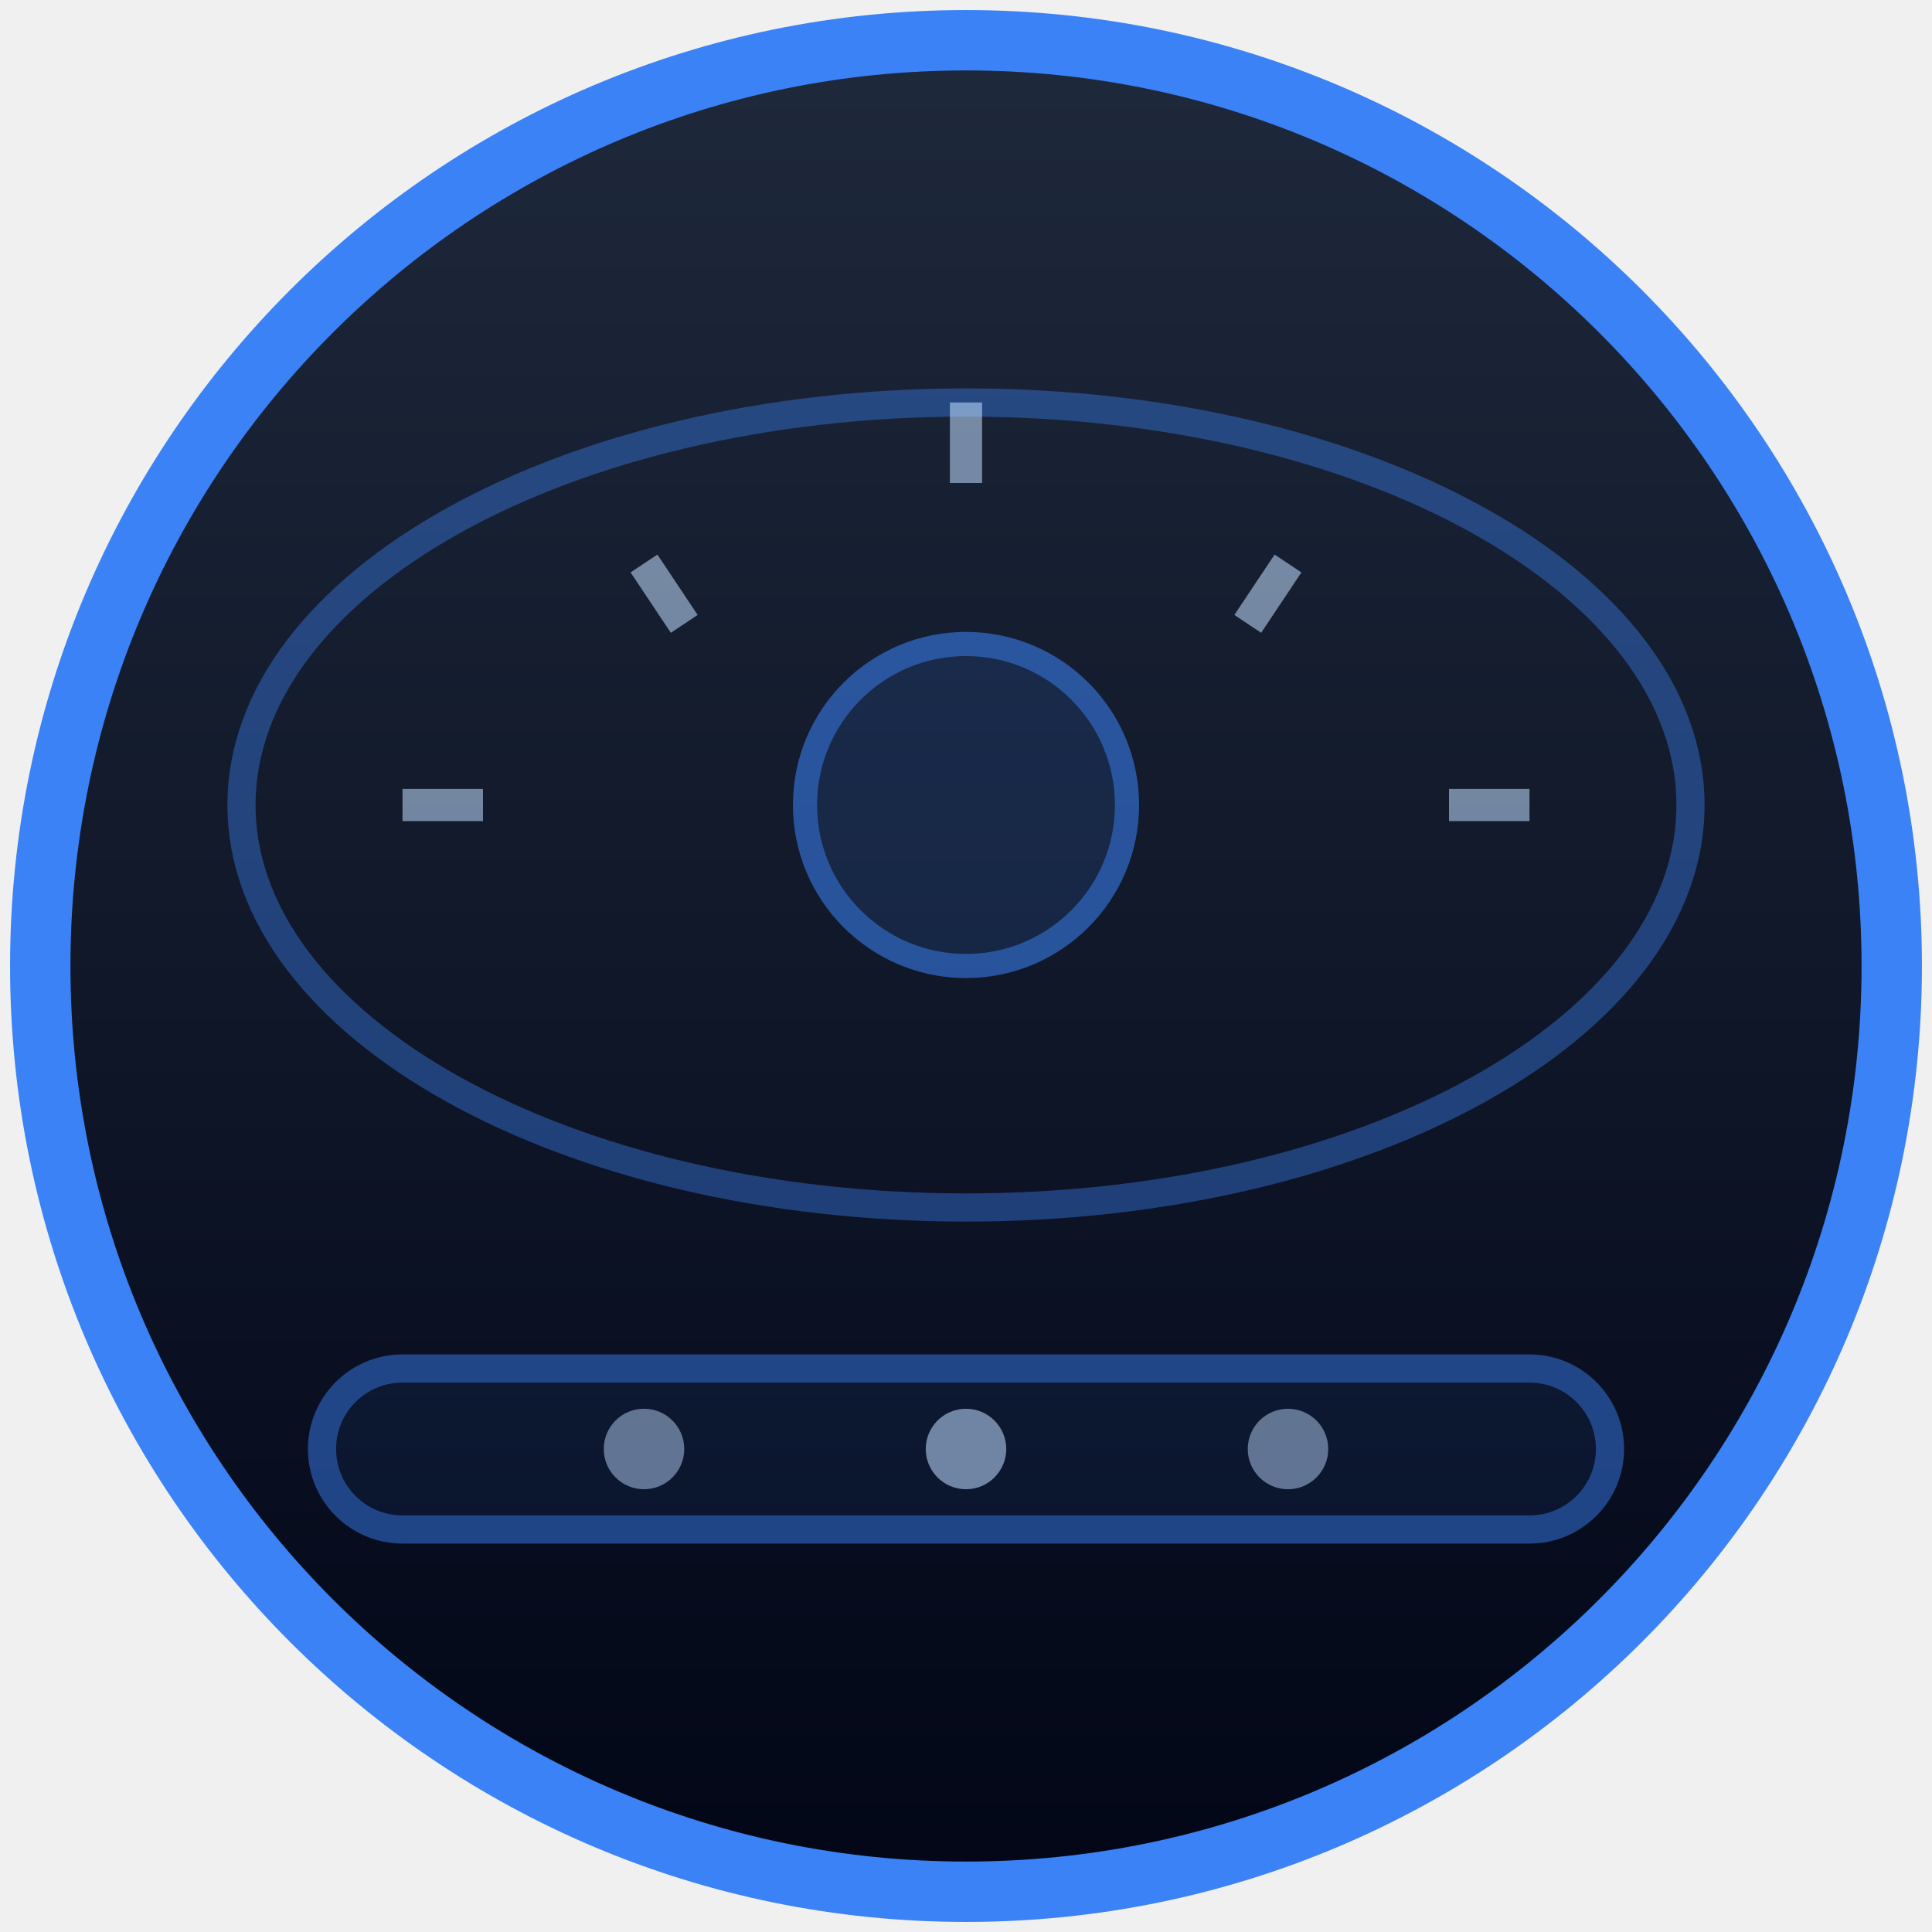
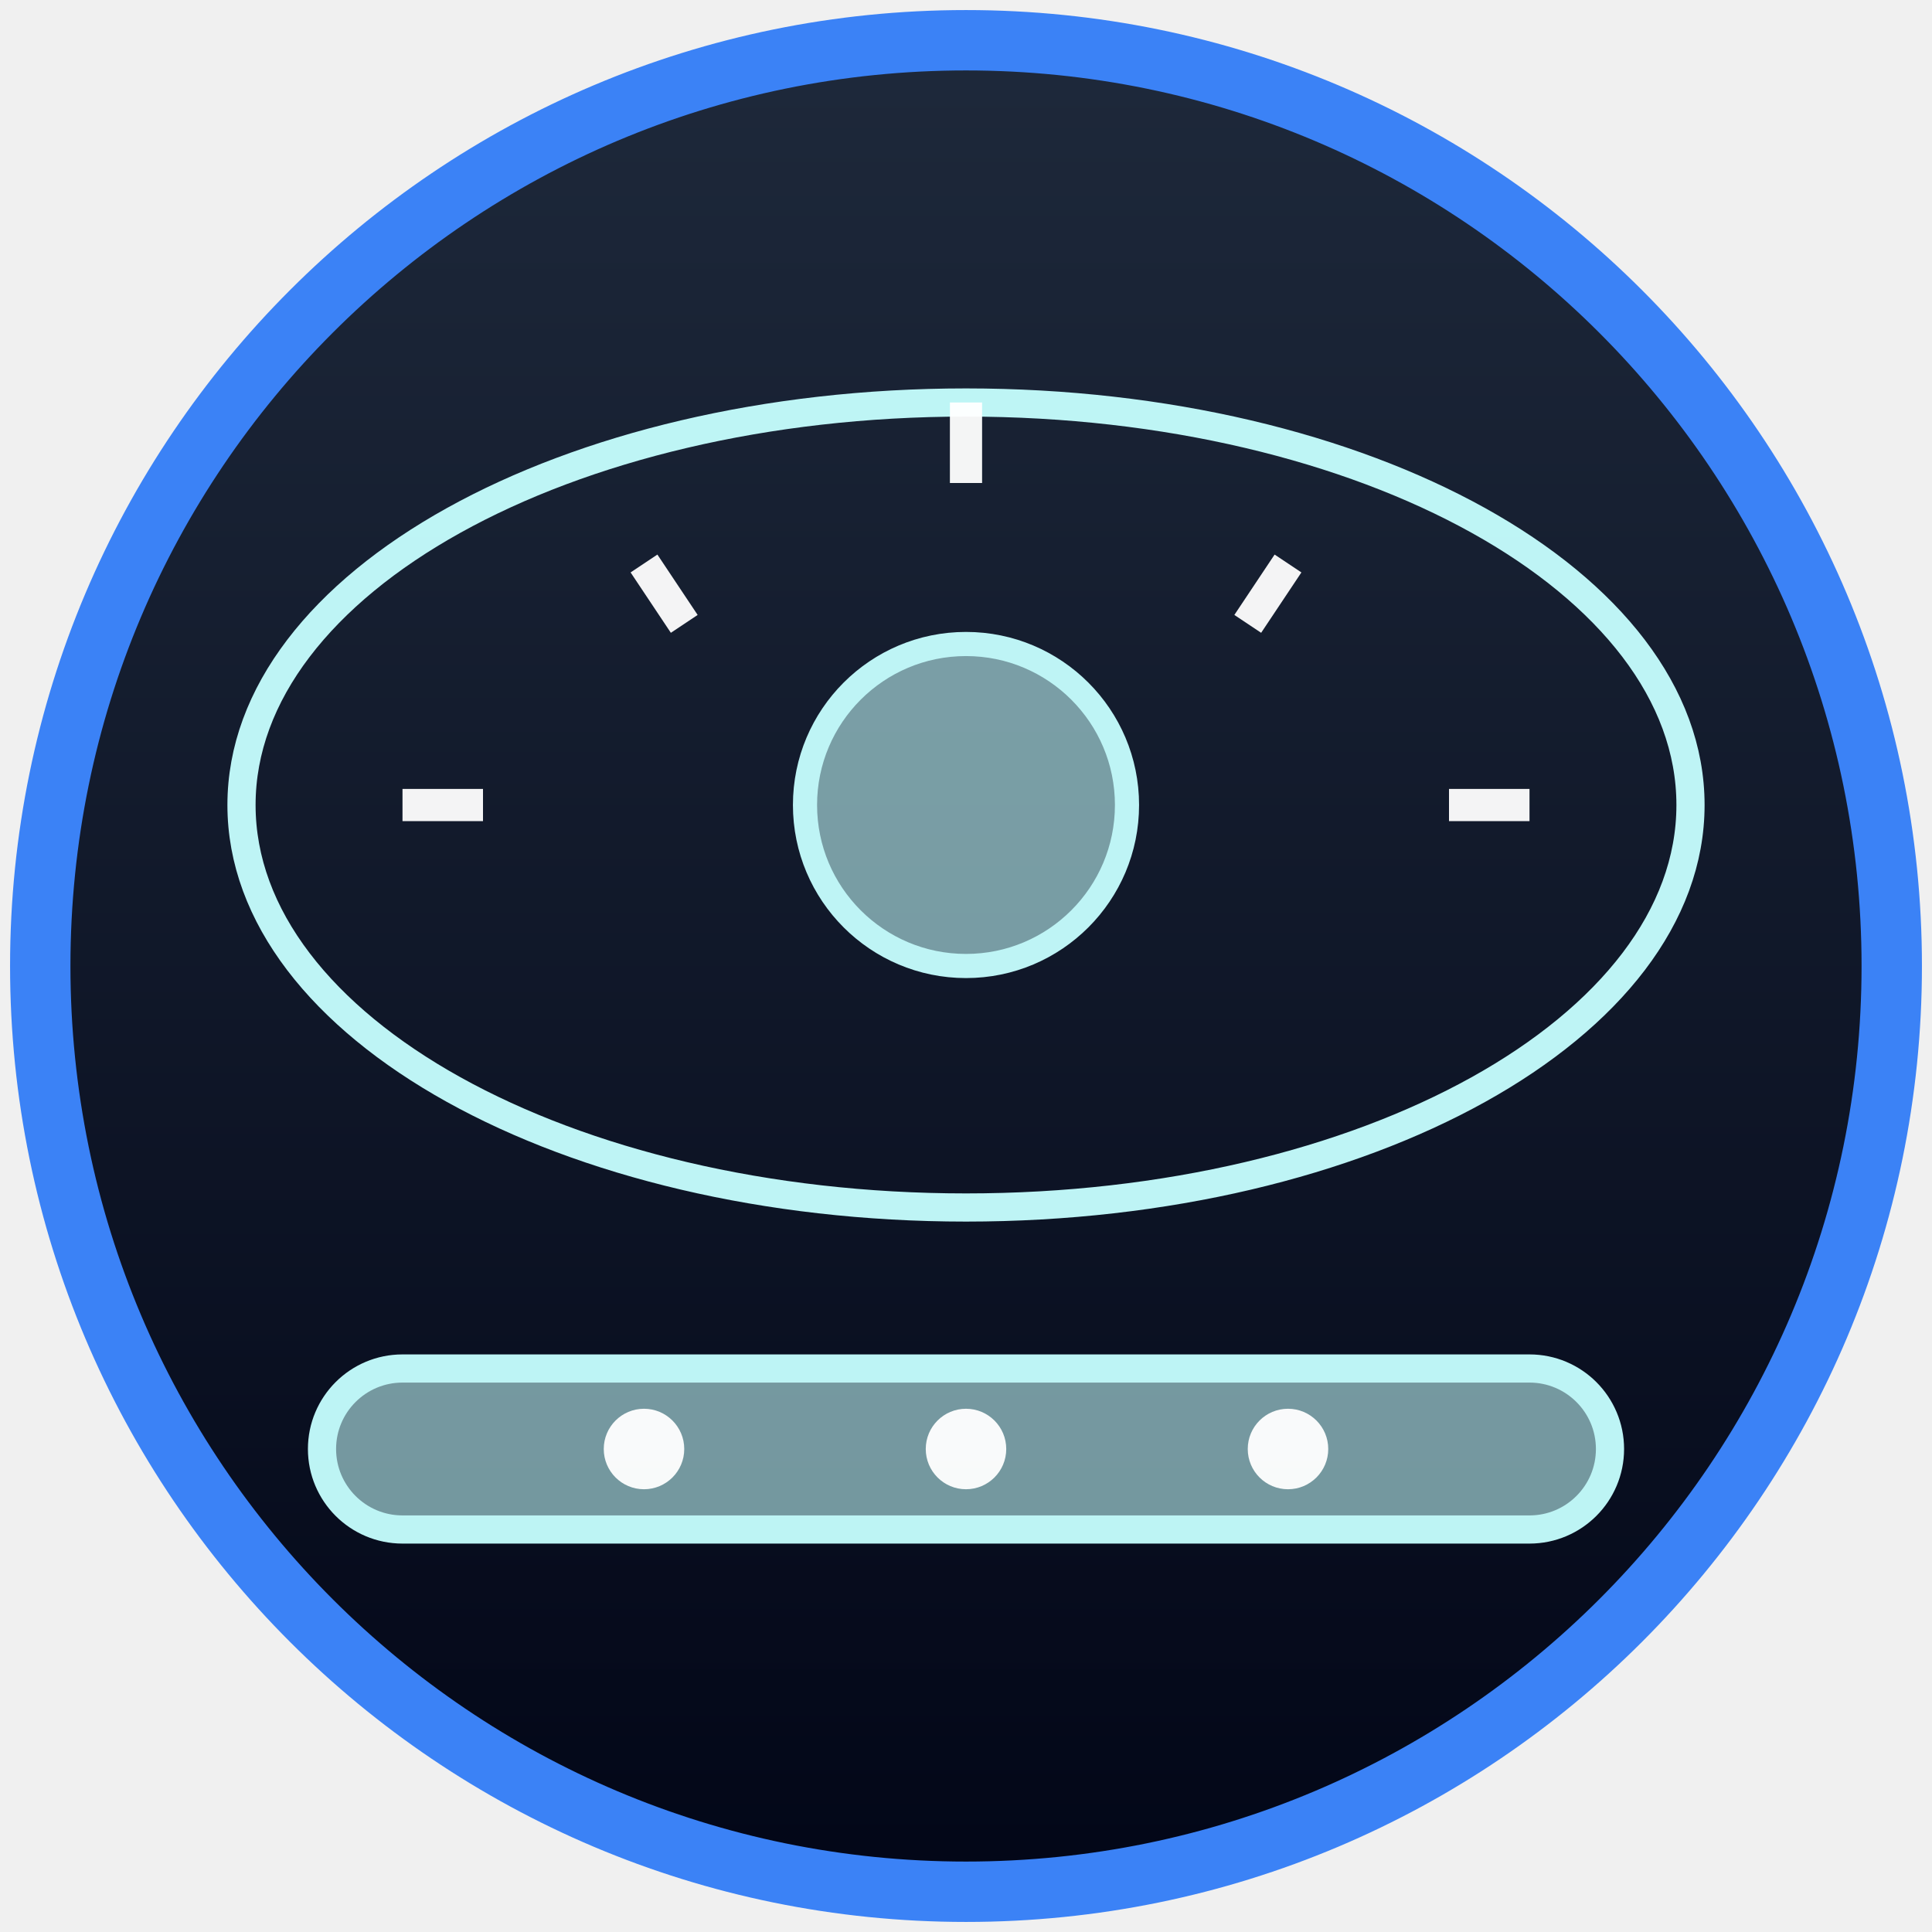
<svg xmlns="http://www.w3.org/2000/svg" viewBox="0 0 48 48">
  <defs>
    <linearGradient id="abr" x1="50%" y1="0%" x2="50%" y2="100%">
      <stop offset="0%" stop-color="#1e293b" />
      <stop offset="100%" stop-color="#020617" />
    </linearGradient>
  </defs>
  <circle cx="24" cy="24" r="23" fill="url(#abr)" stroke="#3b82f6" stroke-width="1.5" />
-   <ellipse cx="24" cy="20" rx="18" ry="10" stroke="#3b82f6" stroke-width=".7" fill="none" opacity="0.4" />
-   <path d="M24 10v2M16 14l1 1.5M32 14l-1 1.5M10 20h2M36 20h2" stroke="#bfdbfe" stroke-width=".8" opacity="0.56" />
-   <circle cx="24" cy="20" r="4" fill="#3b82f6" fill-opacity="0.24" stroke="#3b82f6" stroke-width=".6" opacity="0.56" />
-   <rect x="8" y="34" width="32" height="4" rx="2" stroke="#3b82f6" stroke-width=".7" fill="#3b82f6" fill-opacity="0.15" opacity="0.48" />
-   <circle cx="16" cy="36" r="1" fill="#bfdbfe" opacity="0.48" />
-   <circle cx="24" cy="36" r="1" fill="#bfdbfe" opacity="0.56" />
-   <circle cx="32" cy="36" r="1" fill="#bfdbfe" opacity="0.48" />
+   <ellipse cx="24" cy="20" rx="18" ry="10" stroke="#c6ffff" stroke-width=".7" fill="none" opacity="0.95" />
+   <path d="M24 10v2M16 14l1 1.5M32 14l-1 1.5M10 20h2M36 20h2" stroke="#ffffff" stroke-width=".8" opacity="0.95" />
+   <circle cx="24" cy="20" r="4" fill="#c6ffff" fill-opacity="0.6" stroke="#c6ffff" stroke-width=".6" opacity="0.95" />
+   <rect x="8" y="34" width="32" height="4" rx="2" stroke="#c6ffff" stroke-width=".7" fill="#c6ffff" fill-opacity="0.6" opacity="0.95" />
+   <circle cx="16" cy="36" r="1" fill="#ffffff" opacity="0.95" />
+   <circle cx="24" cy="36" r="1" fill="#ffffff" opacity="0.95" />
+   <circle cx="32" cy="36" r="1" fill="#ffffff" opacity="0.95" />
</svg>
